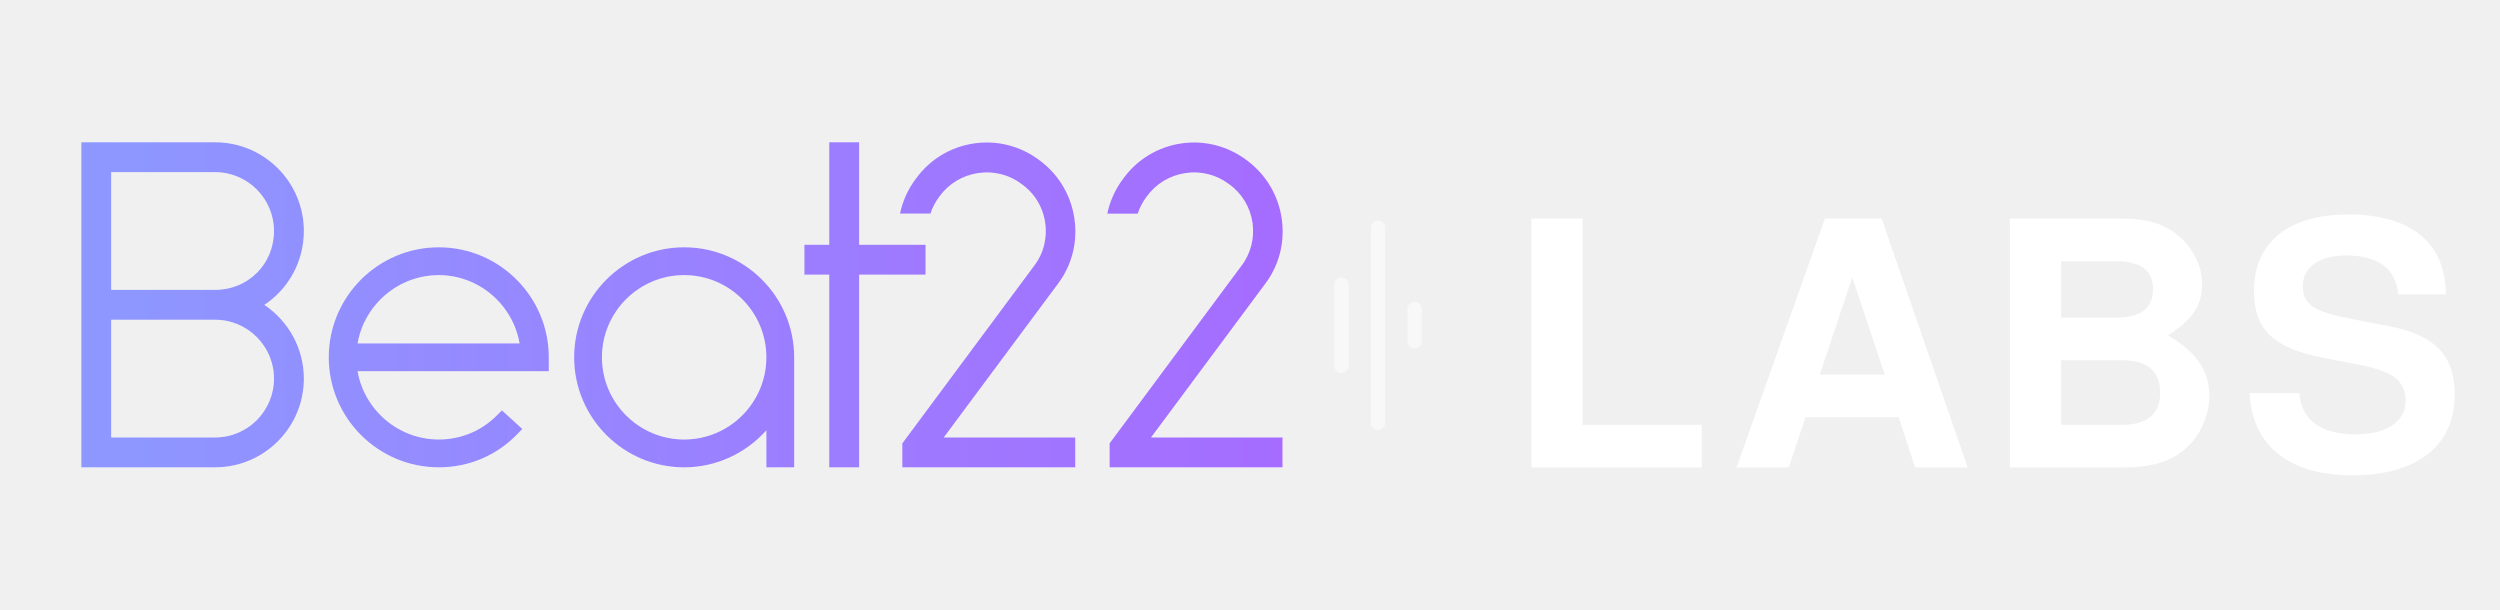
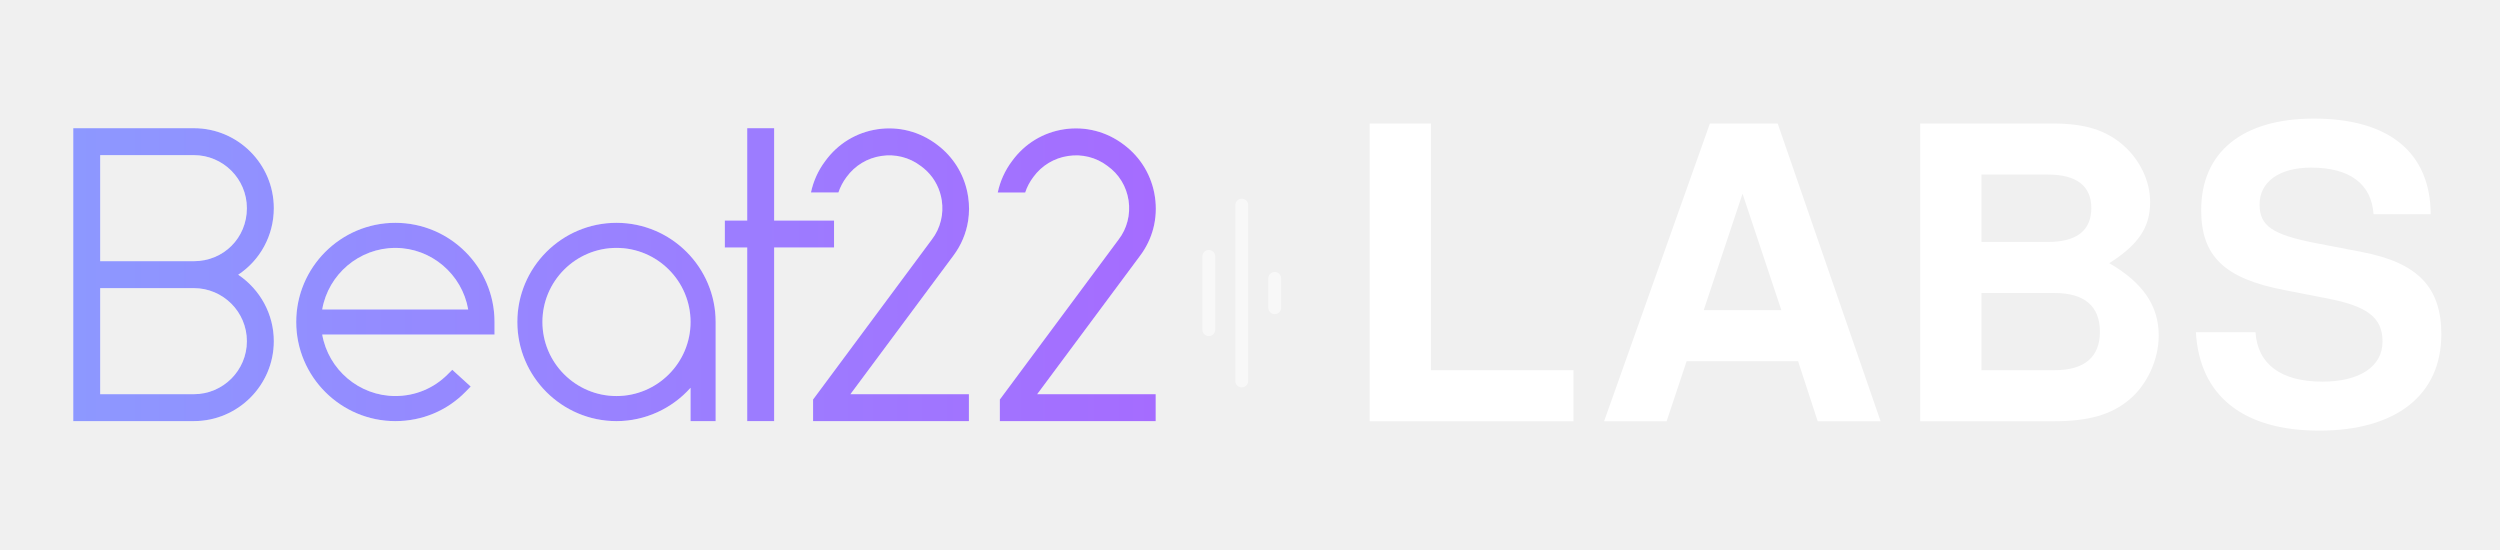
- <svg xmlns="http://www.w3.org/2000/svg" viewBox="0 0 1230 300" width="1230" height="300">
+ <svg xmlns="http://www.w3.org/2000/svg" viewBox="0 0 1365 300" width="1365" height="300">
  <style type="text/css">
	.st0{fill:#FFFFFF;}
	.st1{fill:url(#SVGID_1_);}
</style>
  <g transform="translate(-213.17,10.51) scale(0.7477)">
    <g>
      <g>
        <path class="st0" d="M485.05,137.95c0-32.19-26.19-58.39-58.39-58.39H338.6v213.89h88.06c32.19,0,58.39-26.19,58.39-58.39     c0-19.63-9.92-37.69-26-48.5C475.13,175.91,485.05,157.83,485.05,137.95z M465.39,235.07c0,21.36-17.37,38.73-38.73,38.73h-68.4     v-77.46h68.4C448.02,196.34,465.39,213.72,465.39,235.07z M426.66,176.68h-68.4V99.22h68.4c21.36,0,38.73,17.37,38.73,38.73     C465.39,159.67,448.38,176.68,426.66,176.68z" />
        <polygon class="st0" points="850.41,79.56 830.75,79.56 830.75,147.01 814.4,147.01 814.4,166.67 830.75,166.67 830.75,293.46      850.41,293.46 850.41,166.66 894.14,166.66 894.14,147.01 850.41,147.01    " />
        <path class="st0" d="M906.1,273.81h86.54v19.65h-113.8v-15.78l86.72-116.82c3.16-4.09,5.41-8.83,6.63-13.86     c1.15-4.72,1.39-9.69,0.65-14.62c-0.29-2.01-0.75-3.96-1.34-5.86c-2.45-7.86-7.35-14.64-14.15-19.45l-0.14-0.11     c-8.17-6.13-18.29-8.66-28.51-7.13c-10.27,1.53-19.29,6.99-25.4,15.36c-2.64,3.53-4.65,7.35-5.96,11.32h-20.04     c1.73-8.26,5.31-16.21,10.48-23.03c9.18-12.65,22.71-20.87,38.12-23.16c15.42-2.29,30.83,1.68,43.38,11.2     c11.59,8.62,19.4,20.95,22.25,35c0.23,1.12,0.43,2.27,0.6,3.42c0.83,5.75,0.8,11.49-0.04,17.06c-1.42,9.26-5.1,18.06-10.87,25.73     L906.1,273.81z" />
        <path class="st0" d="M1042.49,273.81h86.54v19.65h-113.8v-15.78l86.72-116.82c6.15-7.94,8.8-18.31,7.29-28.48     c-1.56-10.36-7.05-19.34-15.49-25.3l-0.14-0.11c-8.17-6.13-18.3-8.66-28.51-7.13c-10.27,1.53-19.29,6.99-25.4,15.36     c-2.66,3.53-4.65,7.34-5.96,11.32h-20.04c1.72-8.26,5.32-16.21,10.48-23.03c9.18-12.65,22.71-20.87,38.11-23.16     c15.44-2.29,30.86,1.69,43.41,11.21c12.48,9.29,20.61,22.94,22.82,38.4c2.21,15.32-1.67,30.51-10.9,42.78L1042.49,273.81z" />
        <g>
          <path d="M514.62,225.1c2.15,30.68,27.99,55.17,59.2,55.17c16.15,0,30.95-6.46,41.71-17.22l5.92,5.38      c-12.11,12.38-28.79,19.91-47.63,19.91c-37.14,0-67.28-30.14-67.28-67.28c0-37.14,30.14-67.28,67.28-67.28      c37.14,0,67.28,30.14,67.28,67.28v4.04H514.62z M514.62,217.02h118.14c-2.15-30.68-27.72-55.17-58.94-55.17      C542.61,161.86,516.77,186.35,514.62,217.02z" />
          <path class="st0" d="M573.82,293.46c-39.92,0-72.4-32.48-72.4-72.4s32.48-72.4,72.4-72.4c39.92,0,72.4,32.48,72.4,72.4v9.15      H520.39c4.45,25.6,26.94,44.93,53.43,44.93c14.43,0,27.95-5.58,38.09-15.72l3.45-3.45l13.46,12.24l-3.71,3.8      C611.58,285.84,593.37,293.46,573.82,293.46z M520.39,211.91h106.6c-4.44-25.6-26.81-44.93-53.17-44.93      C547.33,166.97,524.84,186.31,520.39,211.91z" />
        </g>
        <g>
          <path class="st0" d="M794.5,253.08c-11.57,20.99-33.64,35.25-59.2,35.25c-37.14,0-67.28-30.14-67.28-67.28      c0-37.14,30.14-67.28,67.28-67.28c37.14,0,67.28,30.14,67.28,67.28v67.28h-8.07V253.08z M735.29,280.27      c32.56,0,59.2-26.64,59.2-59.2c0-32.56-26.64-59.2-59.2-59.2c-32.56,0-59.2,26.64-59.2,59.2      C676.09,253.62,702.73,280.27,735.29,280.27z" />
          <path class="st0" d="M807.69,293.46h-18.31v-24.35c-13.67,15.3-33.26,24.35-54.09,24.35c-39.92,0-72.4-32.48-72.4-72.4      s32.48-72.4,72.4-72.4c39.92,0,72.4,32.48,72.4,72.4V293.46z M735.29,166.97c-29.82,0-54.09,24.26-54.09,54.09      s24.26,54.09,54.09,54.09c29.82,0,54.09-24.26,54.09-54.09S765.12,166.97,735.29,166.97z" />
        </g>
      </g>
      <g>
        <linearGradient id="SVGID_1_" gradientUnits="userSpaceOnUse" x1="4476.405" y1="-1310.641" x2="5266.936" y2="-1310.641" gradientTransform="matrix(1 0 0 1 -4137.805 1497.151)">
          <stop offset="2.770450e-07" style="stop-color:#8D98FF" />
          <stop offset="1" style="stop-color:#A56CFF" />
        </linearGradient>
        <path class="st1" d="M485.05,137.95c0-32.19-26.19-58.39-58.39-58.39H338.6v213.89h88.06c32.19,0,58.39-26.19,58.39-58.39     c0-19.63-9.92-37.69-26-48.5C475.13,175.91,485.05,157.83,485.05,137.95z M465.39,235.07c0,21.36-17.37,38.73-38.73,38.73h-68.4     v-77.46h68.4C448.02,196.34,465.39,213.72,465.39,235.07z M426.66,176.68h-68.4V99.22h68.4c21.36,0,38.73,17.37,38.73,38.73     C465.39,159.67,448.38,176.68,426.66,176.68z" />
        <linearGradient id="SVGID_00000030486035148491734500000009371195593825310848_" gradientUnits="userSpaceOnUse" x1="4476.405" y1="-1310.641" x2="5266.936" y2="-1310.641" gradientTransform="matrix(1 0 0 1 -4137.805 1497.151)">
          <stop offset="2.770450e-07" style="stop-color:#8D98FF" />
          <stop offset="1" style="stop-color:#A56CFF" />
        </linearGradient>
        <polygon style="fill:url(#SVGID_00000030486035148491734500000009371195593825310848_);" points="850.41,79.56 830.75,79.56      830.75,147.01 814.4,147.01 814.4,166.67 830.75,166.67 830.75,293.46 850.41,293.46 850.41,166.66 894.14,166.66 894.14,147.01      850.41,147.01    " />
        <linearGradient id="SVGID_00000087401530361359334640000002695425845696967818_" gradientUnits="userSpaceOnUse" x1="4476.405" y1="-1310.641" x2="5266.936" y2="-1310.641" gradientTransform="matrix(1 0 0 1 -4137.805 1497.151)">
          <stop offset="2.770450e-07" style="stop-color:#8D98FF" />
          <stop offset="1" style="stop-color:#A56CFF" />
        </linearGradient>
        <path style="fill:url(#SVGID_00000087401530361359334640000002695425845696967818_);" d="M906.1,273.81h86.54v19.65h-113.8     v-15.78l86.72-116.82c3.16-4.09,5.41-8.83,6.63-13.86c1.15-4.72,1.39-9.69,0.65-14.62c-0.29-2.01-0.75-3.96-1.34-5.86     c-2.45-7.86-7.35-14.64-14.15-19.45l-0.14-0.11c-8.17-6.13-18.29-8.66-28.51-7.13c-10.27,1.53-19.29,6.99-25.4,15.36     c-2.64,3.53-4.65,7.35-5.96,11.32h-20.04c1.73-8.26,5.31-16.21,10.48-23.03c9.18-12.65,22.71-20.87,38.12-23.16     c15.42-2.29,30.83,1.68,43.38,11.2c11.59,8.62,19.4,20.95,22.25,35c0.23,1.12,0.43,2.27,0.6,3.42c0.83,5.75,0.8,11.49-0.04,17.06     c-1.42,9.26-5.1,18.06-10.87,25.73L906.1,273.81z" />
        <linearGradient id="SVGID_00000023981667587280762770000014325502383753991319_" gradientUnits="userSpaceOnUse" x1="4476.405" y1="-1310.641" x2="5266.936" y2="-1310.641" gradientTransform="matrix(1 0 0 1 -4137.805 1497.151)">
          <stop offset="2.770450e-07" style="stop-color:#8D98FF" />
          <stop offset="1" style="stop-color:#A56CFF" />
        </linearGradient>
        <path style="fill:url(#SVGID_00000023981667587280762770000014325502383753991319_);" d="M1042.49,273.81h86.54v19.65h-113.8     v-15.78l86.72-116.82c6.15-7.94,8.8-18.31,7.29-28.48c-1.56-10.36-7.05-19.34-15.49-25.3l-0.14-0.11     c-8.17-6.13-18.3-8.66-28.51-7.13c-10.27,1.53-19.29,6.99-25.4,15.36c-2.66,3.53-4.65,7.34-5.96,11.32h-20.04     c1.72-8.26,5.32-16.21,10.48-23.03c9.18-12.65,22.71-20.87,38.11-23.16c15.44-2.29,30.86,1.69,43.41,11.21     c12.48,9.29,20.61,22.94,22.82,38.4c2.21,15.32-1.67,30.51-10.9,42.78L1042.49,273.81z" />
        <g>
          <linearGradient id="SVGID_00000085943677489871998970000016665050740550747040_" gradientUnits="userSpaceOnUse" x1="4476.405" y1="-1310.641" x2="5266.936" y2="-1310.641" gradientTransform="matrix(1 0 0 1 -4137.805 1497.151)">
            <stop offset="2.770450e-07" style="stop-color:#8D98FF" />
            <stop offset="1" style="stop-color:#A56CFF" />
          </linearGradient>
          <path style="fill:url(#SVGID_00000085943677489871998970000016665050740550747040_);" d="M514.62,225.1      c2.15,30.68,27.99,55.17,59.2,55.17c16.15,0,30.95-6.46,41.71-17.22l5.92,5.38c-12.11,12.38-28.79,19.91-47.63,19.91      c-37.14,0-67.28-30.14-67.28-67.28c0-37.14,30.14-67.28,67.28-67.28c37.14,0,67.28,30.14,67.28,67.28v4.04H514.62z       M514.62,217.02h118.14c-2.15-30.68-27.72-55.17-58.94-55.17C542.61,161.86,516.77,186.35,514.62,217.02z" />
          <linearGradient id="SVGID_00000073689014708986253740000004585635486132192953_" gradientUnits="userSpaceOnUse" x1="4476.405" y1="-1310.641" x2="5266.936" y2="-1310.641" gradientTransform="matrix(1 0 0 1 -4137.805 1497.151)">
            <stop offset="2.770450e-07" style="stop-color:#8D98FF" />
            <stop offset="1" style="stop-color:#A56CFF" />
          </linearGradient>
          <path style="fill:url(#SVGID_00000073689014708986253740000004585635486132192953_);" d="M573.82,293.46      c-39.92,0-72.4-32.48-72.4-72.4s32.48-72.4,72.4-72.4c39.92,0,72.4,32.48,72.4,72.4v9.15H520.39      c4.45,25.6,26.94,44.93,53.43,44.93c14.43,0,27.95-5.58,38.09-15.72l3.45-3.45l13.46,12.24l-3.71,3.8      C611.58,285.84,593.37,293.46,573.82,293.46z M520.39,211.91h106.6c-4.44-25.6-26.81-44.93-53.17-44.93      C547.33,166.97,524.84,186.31,520.39,211.91z" />
        </g>
        <g>
          <linearGradient id="SVGID_00000013887466576068991170000010660293425656516018_" gradientUnits="userSpaceOnUse" x1="4476.405" y1="-1310.641" x2="5266.936" y2="-1310.641" gradientTransform="matrix(1 0 0 1 -4137.805 1497.151)">
            <stop offset="2.770450e-07" style="stop-color:#8D98FF" />
            <stop offset="1" style="stop-color:#A56CFF" />
          </linearGradient>
          <path style="fill:url(#SVGID_00000013887466576068991170000010660293425656516018_);" d="M794.5,253.08      c-11.57,20.99-33.64,35.25-59.2,35.25c-37.14,0-67.28-30.14-67.28-67.28c0-37.14,30.14-67.28,67.28-67.28      c37.14,0,67.28,30.14,67.28,67.28v67.28h-8.07V253.08z M735.29,280.27c32.56,0,59.2-26.64,59.2-59.2      c0-32.56-26.64-59.2-59.2-59.2c-32.56,0-59.2,26.64-59.2,59.2C676.09,253.62,702.73,280.27,735.29,280.27z" />
          <linearGradient id="SVGID_00000071521411477623260800000010823119016148428966_" gradientUnits="userSpaceOnUse" x1="4476.405" y1="-1310.641" x2="5266.936" y2="-1310.641" gradientTransform="matrix(1 0 0 1 -4137.805 1497.151)">
            <stop offset="2.770450e-07" style="stop-color:#8D98FF" />
            <stop offset="1" style="stop-color:#A56CFF" />
          </linearGradient>
          <path style="fill:url(#SVGID_00000071521411477623260800000010823119016148428966_);" d="M807.69,293.46h-18.31v-24.35      c-13.67,15.3-33.26,24.35-54.09,24.35c-39.92,0-72.4-32.48-72.4-72.4s32.48-72.4,72.4-72.4c39.92,0,72.4,32.48,72.4,72.4V293.46      z M735.29,166.97c-29.82,0-54.09,24.26-54.09,54.09s24.26,54.09,54.09,54.09c29.82,0,54.09-24.26,54.09-54.09      S765.12,166.97,735.29,166.97z" />
        </g>
      </g>
    </g>
  </g>
  <g stroke="#FFFFFF" stroke-width="7" stroke-linecap="round" opacity="0.55">
    <path d="M660,140 V180" />
    <path d="M678,112 V208" />
    <path d="M696,152 V168" />
  </g>
-   <text x="740" y="230" font-family="Helvetica Neue, Helvetica, Arial, sans-serif" font-size="168" font-weight="700" letter-spacing="6" fill="#FFFFFF">LABS</text>
+   <text x="730" y="230" font-family="Helvetica Neue, Helvetica, Arial, sans-serif" font-size="223" font-weight="700" letter-spacing="2" fill="#FFFFFF">LABS</text>
</svg>
